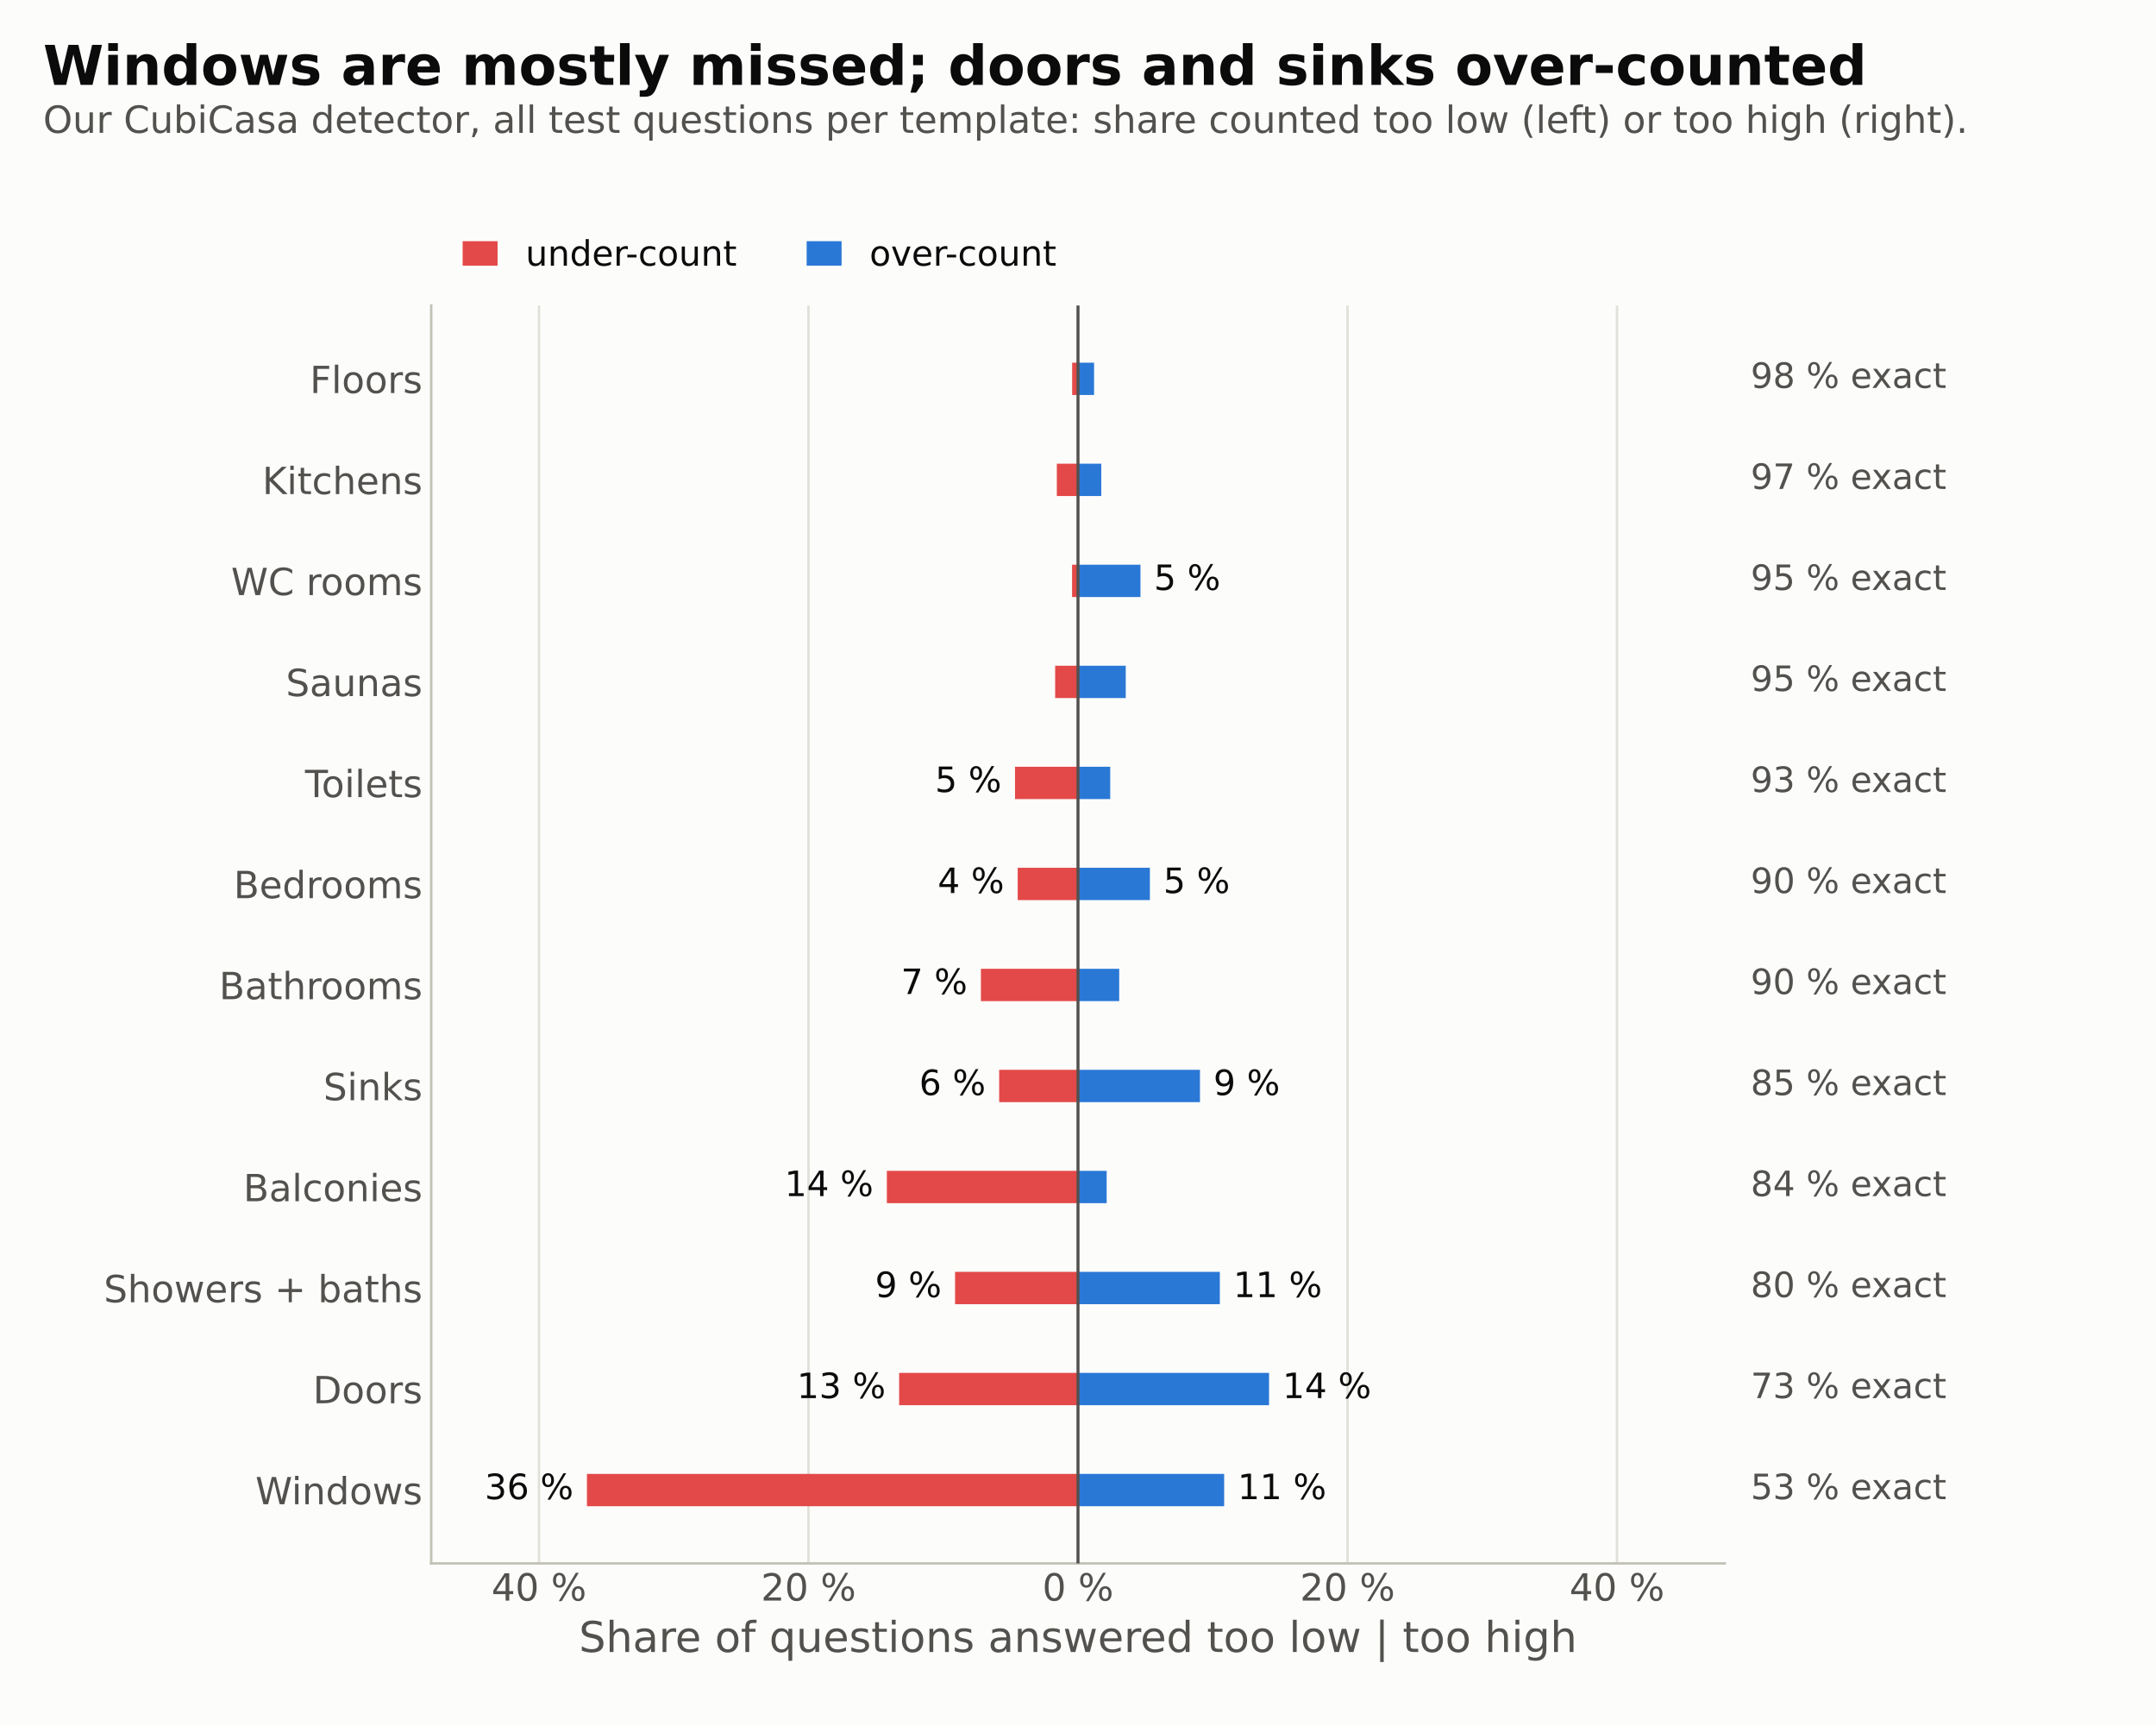
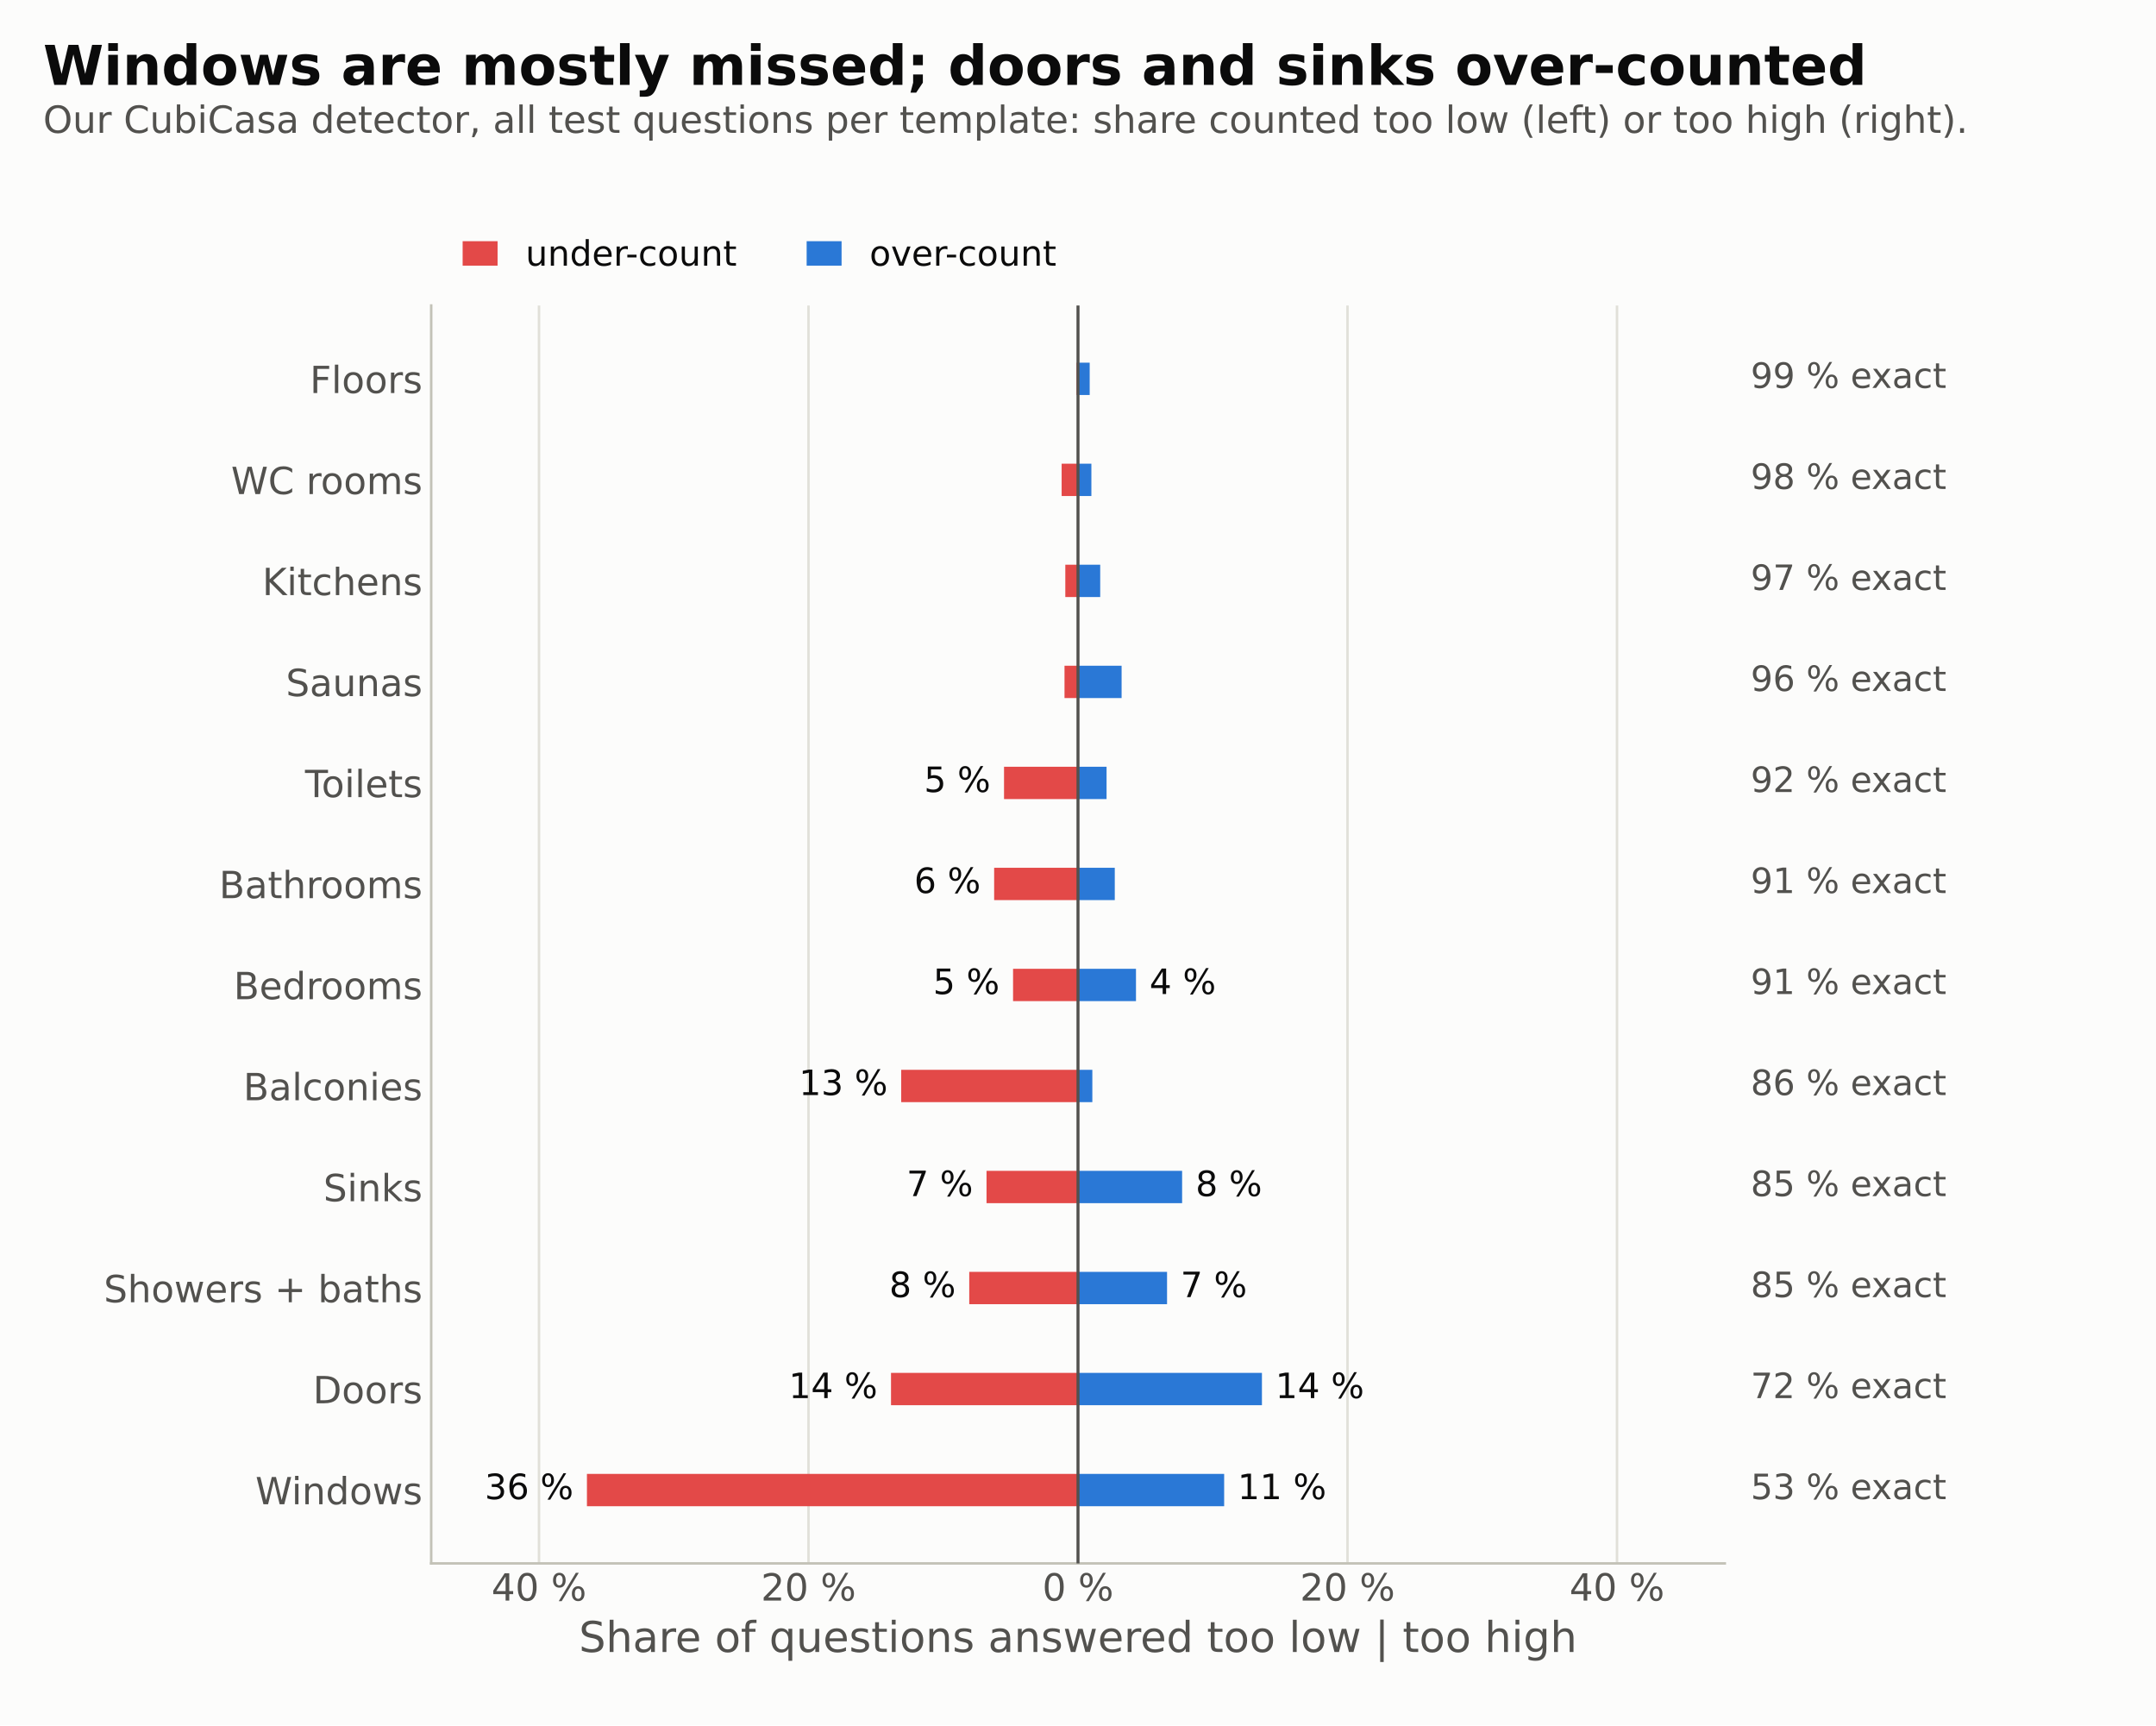
<svg xmlns="http://www.w3.org/2000/svg" width="864pt" height="691.2pt" viewBox="0 0 864 691.2" version="1.1">
  <defs>
    <style type="text/css">*{stroke-linejoin: round; stroke-linecap: butt}</style>
  </defs>
  <g id="figure_1">
    <g id="patch_1">
      <path d="M 0 691.2  L 864 691.2  L 864 0  L 0 0  z " style="fill: #fcfcfb" />
    </g>
    <g id="axes_1">
      <g id="patch_2">
        <path d="M 172.8 626.4  L 691.2 626.4  L 691.2 122.4  L 172.8 122.4  z " style="fill: #fcfcfb" />
      </g>
      <g id="matplotlib.axis_1">
        <g id="xtick_1">
          <g id="line2d_1">
-             <path d="M 216 626.4  L 216 122.4  " clip-path="url(#pb34dc5f597)" style="fill: none; stroke: #e1e0d9; stroke-linecap: square" />
+             <path d="M 216 626.4  L 216 122.4  " clip-path="url(#p02ef40ddb3)" style="fill: none; stroke: #e1e0d9; stroke-linecap: square" />
          </g>
          <g id="line2d_2" />
          <g id="text_1">
            <text style="font-size: 15px; font-family: 'DejaVu Sans'; text-anchor: middle; fill: #52514e" x="216" y="641.296" transform="rotate(-0 216 641.2965)">40 %</text>
          </g>
        </g>
        <g id="xtick_2">
          <g id="line2d_3">
-             <path d="M 324 626.4  L 324 122.4  " clip-path="url(#pb34dc5f597)" style="fill: none; stroke: #e1e0d9; stroke-linecap: square" />
+             <path d="M 324 626.4  L 324 122.4  " clip-path="url(#p02ef40ddb3)" style="fill: none; stroke: #e1e0d9; stroke-linecap: square" />
          </g>
          <g id="line2d_4" />
          <g id="text_2">
            <text style="font-size: 15px; font-family: 'DejaVu Sans'; text-anchor: middle; fill: #52514e" x="324" y="641.296" transform="rotate(-0 324 641.2965)">20 %</text>
          </g>
        </g>
        <g id="xtick_3">
          <g id="line2d_5">
-             <path d="M 432 626.4  L 432 122.4  " clip-path="url(#pb34dc5f597)" style="fill: none; stroke: #e1e0d9; stroke-linecap: square" />
+             <path d="M 432 626.4  L 432 122.4  " clip-path="url(#p02ef40ddb3)" style="fill: none; stroke: #e1e0d9; stroke-linecap: square" />
          </g>
          <g id="line2d_6" />
          <g id="text_3">
            <text style="font-size: 15px; font-family: 'DejaVu Sans'; text-anchor: middle; fill: #52514e" x="432" y="641.296" transform="rotate(-0 432 641.2965)">0 %</text>
          </g>
        </g>
        <g id="xtick_4">
          <g id="line2d_7">
-             <path d="M 540 626.4  L 540 122.4  " clip-path="url(#pb34dc5f597)" style="fill: none; stroke: #e1e0d9; stroke-linecap: square" />
+             <path d="M 540 626.4  L 540 122.4  " clip-path="url(#p02ef40ddb3)" style="fill: none; stroke: #e1e0d9; stroke-linecap: square" />
          </g>
          <g id="line2d_8" />
          <g id="text_4">
            <text style="font-size: 15px; font-family: 'DejaVu Sans'; text-anchor: middle; fill: #52514e" x="540" y="641.296" transform="rotate(-0 540 641.2965)">20 %</text>
          </g>
        </g>
        <g id="xtick_5">
          <g id="line2d_9">
-             <path d="M 648 626.4  L 648 122.4  " clip-path="url(#pb34dc5f597)" style="fill: none; stroke: #e1e0d9; stroke-linecap: square" />
+             <path d="M 648 626.4  L 648 122.4  " clip-path="url(#p02ef40ddb3)" style="fill: none; stroke: #e1e0d9; stroke-linecap: square" />
          </g>
          <g id="line2d_10" />
          <g id="text_5">
            <text style="font-size: 15px; font-family: 'DejaVu Sans'; text-anchor: middle; fill: #52514e" x="648" y="641.296" transform="rotate(-0 648 641.2965)">40 %</text>
          </g>
        </g>
        <g id="text_6">
          <text style="font-size: 17px; font-family: 'DejaVu Sans'; text-anchor: middle; fill: #52514e" x="432" y="661.892" transform="rotate(-0 432 661.8917)">Share of questions answered too low  |  too high</text>
        </g>
      </g>
      <g id="matplotlib.axis_2">
        <g id="ytick_1">
          <g id="line2d_11" />
          <g id="text_7">
            <text style="font-size: 15px; font-family: 'DejaVu Sans'; text-anchor: end; fill: #52514e" x="169.3" y="602.714" transform="rotate(-0 169.3 602.7137)">Windows</text>
          </g>
        </g>
        <g id="ytick_2">
          <g id="line2d_12" />
          <g id="text_8">
            <text style="font-size: 15px; font-family: 'DejaVu Sans'; text-anchor: end; fill: #52514e" x="169.3" y="562.238" transform="rotate(-0 169.3 562.2377)">Doors</text>
          </g>
        </g>
        <g id="ytick_3">
          <g id="line2d_13" />
          <g id="text_9">
            <text style="font-size: 15px; font-family: 'DejaVu Sans'; text-anchor: end; fill: #52514e" x="169.3" y="521.763" transform="rotate(-0 169.3 521.7628)">Showers + baths</text>
          </g>
        </g>
        <g id="ytick_4">
          <g id="line2d_14" />
          <g id="text_10">
-             <text style="font-size: 15px; font-family: 'DejaVu Sans'; text-anchor: end; fill: #52514e" x="169.3" y="481.287" transform="rotate(-0 169.3 481.2874)">Balconies</text>
+             <text style="font-size: 15px; font-family: 'DejaVu Sans'; text-anchor: end; fill: #52514e" x="169.3" y="481.287" transform="rotate(-0 169.3 481.2874)">Sinks</text>
          </g>
        </g>
        <g id="ytick_5">
          <g id="line2d_15" />
          <g id="text_11">
-             <text style="font-size: 15px; font-family: 'DejaVu Sans'; text-anchor: end; fill: #52514e" x="169.3" y="440.812" transform="rotate(-0 169.3 440.812)">Sinks</text>
+             <text style="font-size: 15px; font-family: 'DejaVu Sans'; text-anchor: end; fill: #52514e" x="169.3" y="440.812" transform="rotate(-0 169.3 440.812)">Balconies</text>
          </g>
        </g>
        <g id="ytick_6">
          <g id="line2d_16" />
          <g id="text_12">
-             <text style="font-size: 15px; font-family: 'DejaVu Sans'; text-anchor: end; fill: #52514e" x="169.3" y="400.337" transform="rotate(-0 169.3 400.3365)">Bathrooms</text>
+             <text style="font-size: 15px; font-family: 'DejaVu Sans'; text-anchor: end; fill: #52514e" x="169.3" y="400.337" transform="rotate(-0 169.3 400.3365)">Bedrooms</text>
          </g>
        </g>
        <g id="ytick_7">
          <g id="line2d_17" />
          <g id="text_13">
-             <text style="font-size: 15px; font-family: 'DejaVu Sans'; text-anchor: end; fill: #52514e" x="169.3" y="359.861" transform="rotate(-0 169.3 359.8611)">Bedrooms</text>
+             <text style="font-size: 15px; font-family: 'DejaVu Sans'; text-anchor: end; fill: #52514e" x="169.3" y="359.861" transform="rotate(-0 169.3 359.8611)">Bathrooms</text>
          </g>
        </g>
        <g id="ytick_8">
          <g id="line2d_18" />
          <g id="text_14">
            <text style="font-size: 15px; font-family: 'DejaVu Sans'; text-anchor: end; fill: #52514e" x="169.3" y="319.386" transform="rotate(-0 169.3 319.3857)">Toilets</text>
          </g>
        </g>
        <g id="ytick_9">
          <g id="line2d_19" />
          <g id="text_15">
            <text style="font-size: 15px; font-family: 'DejaVu Sans'; text-anchor: end; fill: #52514e" x="169.3" y="278.91" transform="rotate(-0 169.3 278.9097)">Saunas</text>
          </g>
        </g>
        <g id="ytick_10">
          <g id="line2d_20" />
          <g id="text_16">
-             <text style="font-size: 15px; font-family: 'DejaVu Sans'; text-anchor: end; fill: #52514e" x="169.3" y="238.434" transform="rotate(-0 169.3 238.4343)">WC rooms</text>
+             <text style="font-size: 15px; font-family: 'DejaVu Sans'; text-anchor: end; fill: #52514e" x="169.3" y="238.435" transform="rotate(-0 169.3 238.4348)">Kitchens</text>
          </g>
        </g>
        <g id="ytick_11">
          <g id="line2d_21" />
          <g id="text_17">
-             <text style="font-size: 15px; font-family: 'DejaVu Sans'; text-anchor: end; fill: #52514e" x="169.3" y="197.959" transform="rotate(-0 169.3 197.9594)">Kitchens</text>
+             <text style="font-size: 15px; font-family: 'DejaVu Sans'; text-anchor: end; fill: #52514e" x="169.3" y="197.959" transform="rotate(-0 169.3 197.9588)">WC rooms</text>
          </g>
        </g>
        <g id="ytick_12">
          <g id="line2d_22" />
          <g id="text_18">
            <text style="font-size: 15px; font-family: 'DejaVu Sans'; text-anchor: end; fill: #52514e" x="169.3" y="157.484" transform="rotate(-0 169.3 157.484)">Floors</text>
          </g>
        </g>
      </g>
      <g id="patch_3">
        <path d="M 172.8 626.4  L 172.8 122.4  " style="fill: none; stroke: #c3c2b7; stroke-linejoin: miter; stroke-linecap: square" />
      </g>
      <g id="patch_4">
        <path d="M 172.8 626.4  L 691.2 626.4  " style="fill: none; stroke: #c3c2b7; stroke-linejoin: miter; stroke-linecap: square" />
      </g>
      <g id="patch_5">
-         <path d="M 432 603.491  L 235.21 603.491  L 235.21 590.539  L 432 590.539  z " clip-path="url(#pb34dc5f597)" style="fill: #e34948" />
+         <path d="M 432 603.491  L 235.21 603.491  L 235.21 590.539  L 432 590.539  z " clip-path="url(#p02ef40ddb3)" style="fill: #e34948" />
      </g>
      <g id="patch_6">
-         <path d="M 432 603.491  L 490.568 603.491  L 490.568 590.539  L 432 590.539  z " clip-path="url(#pb34dc5f597)" style="fill: #2a78d6" />
+         <path d="M 432 603.491  L 490.568 603.491  L 490.568 590.539  L 432 590.539  z " clip-path="url(#p02ef40ddb3)" style="fill: #2a78d6" />
      </g>
      <g id="text_19">
        <text style="font-size: 14px; font-family: 'DejaVu Sans'; text-anchor: end; fill: #0b0b0b" x="229.81" y="600.652" transform="rotate(-0 229.8104 600.6516)">36 %</text>
      </g>
      <g id="text_20">
        <text style="font-size: 14px; font-family: 'DejaVu Sans'; text-anchor: start; fill: #0b0b0b" x="495.968" y="600.652" transform="rotate(-0 495.9683 600.6516)">11 %</text>
      </g>
      <g id="text_21">
        <text style="font-size: 14px; font-family: 'DejaVu Sans'; text-anchor: start; fill: #52514e" x="701.568" y="600.652" transform="rotate(-0 701.568 600.6516)">53 % exact</text>
      </g>
      <g id="patch_7">
-         <path d="M 432 563.015  L 360.326 563.015  L 360.326 550.063  L 432 550.063  z " clip-path="url(#pb34dc5f597)" style="fill: #e34948" />
+         <path d="M 432 563.015  L 357.068 563.015  L 357.068 550.063  L 432 550.063  z " clip-path="url(#p02ef40ddb3)" style="fill: #e34948" />
      </g>
      <g id="patch_8">
-         <path d="M 432 563.015  L 508.561 563.015  L 508.561 550.063  L 432 550.063  z " clip-path="url(#pb34dc5f597)" style="fill: #2a78d6" />
+         <path d="M 432 563.015  L 505.71 563.015  L 505.71 550.063  L 432 550.063  z " clip-path="url(#p02ef40ddb3)" style="fill: #2a78d6" />
      </g>
      <g id="text_22">
-         <text style="font-size: 14px; font-family: 'DejaVu Sans'; text-anchor: end; fill: #0b0b0b" x="354.926" y="560.176" transform="rotate(-0 354.9258 560.1761)">13 %</text>
+         <text style="font-size: 14px; font-family: 'DejaVu Sans'; text-anchor: end; fill: #0b0b0b" x="351.668" y="560.176" transform="rotate(-0 351.6679 560.1761)">14 %</text>
      </g>
      <g id="text_23">
-         <text style="font-size: 14px; font-family: 'DejaVu Sans'; text-anchor: start; fill: #0b0b0b" x="513.961" y="560.176" transform="rotate(-0 513.9611 560.1761)">14 %</text>
+         <text style="font-size: 14px; font-family: 'DejaVu Sans'; text-anchor: start; fill: #0b0b0b" x="511.11" y="560.176" transform="rotate(-0 511.1104 560.1761)">14 %</text>
      </g>
      <g id="text_24">
-         <text style="font-size: 14px; font-family: 'DejaVu Sans'; text-anchor: start; fill: #52514e" x="701.568" y="560.176" transform="rotate(-0 701.568 560.1761)">73 % exact</text>
+         <text style="font-size: 14px; font-family: 'DejaVu Sans'; text-anchor: start; fill: #52514e" x="701.568" y="560.176" transform="rotate(-0 701.568 560.1761)">72 % exact</text>
      </g>
      <g id="patch_9">
-         <path d="M 432 522.54  L 382.737 522.54  L 382.737 509.588  L 432 509.588  z " clip-path="url(#pb34dc5f597)" style="fill: #e34948" />
+         <path d="M 432 522.54  L 388.421 522.54  L 388.421 509.588  L 432 509.588  z " clip-path="url(#p02ef40ddb3)" style="fill: #e34948" />
      </g>
      <g id="patch_10">
-         <path d="M 432 522.54  L 488.842 522.54  L 488.842 509.588  L 432 509.588  z " clip-path="url(#pb34dc5f597)" style="fill: #2a78d6" />
+         <path d="M 432 522.54  L 467.684 522.54  L 467.684 509.588  L 432 509.588  z " clip-path="url(#p02ef40ddb3)" style="fill: #2a78d6" />
      </g>
      <g id="text_25">
-         <text style="font-size: 14px; font-family: 'DejaVu Sans'; text-anchor: end; fill: #0b0b0b" x="377.337" y="519.701" transform="rotate(-0 377.3368 519.7007)">9 %</text>
+         <text style="font-size: 14px; font-family: 'DejaVu Sans'; text-anchor: end; fill: #0b0b0b" x="383.021" y="519.701" transform="rotate(-0 383.0211 519.7007)">8 %</text>
      </g>
      <g id="text_26">
-         <text style="font-size: 14px; font-family: 'DejaVu Sans'; text-anchor: start; fill: #0b0b0b" x="494.242" y="519.701" transform="rotate(-0 494.2421 519.7007)">11 %</text>
+         <text style="font-size: 14px; font-family: 'DejaVu Sans'; text-anchor: start; fill: #0b0b0b" x="473.084" y="519.701" transform="rotate(-0 473.0842 519.7007)">7 %</text>
      </g>
      <g id="text_27">
-         <text style="font-size: 14px; font-family: 'DejaVu Sans'; text-anchor: start; fill: #52514e" x="701.568" y="519.701" transform="rotate(-0 701.568 519.7007)">80 % exact</text>
+         <text style="font-size: 14px; font-family: 'DejaVu Sans'; text-anchor: start; fill: #52514e" x="701.568" y="519.701" transform="rotate(-0 701.568 519.7007)">85 % exact</text>
      </g>
      <g id="patch_11">
-         <path d="M 432 482.065  L 355.404 482.065  L 355.404 469.112  L 432 469.112  z " clip-path="url(#pb34dc5f597)" style="fill: #e34948" />
+         <path d="M 432 482.065  L 395.344 482.065  L 395.344 469.112  L 432 469.112  z " clip-path="url(#p02ef40ddb3)" style="fill: #e34948" />
      </g>
      <g id="patch_12">
-         <path d="M 432 482.065  L 443.489 482.065  L 443.489 469.112  L 432 469.112  z " clip-path="url(#pb34dc5f597)" style="fill: #2a78d6" />
+         <path d="M 432 482.065  L 473.722 482.065  L 473.722 469.112  L 432 469.112  z " clip-path="url(#p02ef40ddb3)" style="fill: #2a78d6" />
      </g>
      <g id="text_28">
-         <text style="font-size: 14px; font-family: 'DejaVu Sans'; text-anchor: end; fill: #0b0b0b" x="350.004" y="479.225" transform="rotate(-0 350.0043 479.2253)">14 %</text>
+         <text style="font-size: 14px; font-family: 'DejaVu Sans'; text-anchor: end; fill: #0b0b0b" x="389.944" y="479.225" transform="rotate(-0 389.9444 479.2253)">7 %</text>
      </g>
      <g id="text_29">
-         <text style="font-size: 14px; font-family: 'DejaVu Sans'; text-anchor: start; fill: #52514e" x="701.568" y="479.225" transform="rotate(-0 701.568 479.2253)">84 % exact</text>
+         <text style="font-size: 14px; font-family: 'DejaVu Sans'; text-anchor: start; fill: #0b0b0b" x="479.122" y="479.225" transform="rotate(-0 479.1219 479.2253)">8 %</text>
+       </g>
+       <g id="text_30">
+         <text style="font-size: 14px; font-family: 'DejaVu Sans'; text-anchor: start; fill: #52514e" x="701.568" y="479.225" transform="rotate(-0 701.568 479.2253)">85 % exact</text>
      </g>
      <g id="patch_13">
-         <path d="M 432 441.589  L 400.411 441.589  L 400.411 428.637  L 432 428.637  z " clip-path="url(#pb34dc5f597)" style="fill: #e34948" />
+         <path d="M 432 441.589  L 361.149 441.589  L 361.149 428.637  L 432 428.637  z " clip-path="url(#p02ef40ddb3)" style="fill: #e34948" />
      </g>
      <g id="patch_14">
-         <path d="M 432 441.589  L 480.874 441.589  L 480.874 428.637  L 432 428.637  z " clip-path="url(#pb34dc5f597)" style="fill: #2a78d6" />
-       </g>
-       <g id="text_30">
-         <text style="font-size: 14px; font-family: 'DejaVu Sans'; text-anchor: end; fill: #0b0b0b" x="395.011" y="438.75" transform="rotate(-0 395.0106 438.7499)">6 %</text>
+         <path d="M 432 441.589  L 437.745 441.589  L 437.745 428.637  L 432 428.637  z " clip-path="url(#p02ef40ddb3)" style="fill: #2a78d6" />
      </g>
      <g id="text_31">
-         <text style="font-size: 14px; font-family: 'DejaVu Sans'; text-anchor: start; fill: #0b0b0b" x="486.274" y="438.75" transform="rotate(-0 486.2742 438.7499)">9 %</text>
+         <text style="font-size: 14px; font-family: 'DejaVu Sans'; text-anchor: end; fill: #0b0b0b" x="355.749" y="438.75" transform="rotate(-0 355.7489 438.7499)">13 %</text>
      </g>
      <g id="text_32">
-         <text style="font-size: 14px; font-family: 'DejaVu Sans'; text-anchor: start; fill: #52514e" x="701.568" y="438.75" transform="rotate(-0 701.568 438.7499)">85 % exact</text>
+         <text style="font-size: 14px; font-family: 'DejaVu Sans'; text-anchor: start; fill: #52514e" x="701.568" y="438.75" transform="rotate(-0 701.568 438.7499)">86 % exact</text>
      </g>
      <g id="patch_15">
-         <path d="M 432 401.114  L 393.092 401.114  L 393.092 388.162  L 432 388.162  z " clip-path="url(#pb34dc5f597)" style="fill: #e34948" />
+         <path d="M 432 401.114  L 405.976 401.114  L 405.976 388.162  L 432 388.162  z " clip-path="url(#p02ef40ddb3)" style="fill: #e34948" />
      </g>
      <g id="patch_16">
-         <path d="M 432 401.114  L 448.507 401.114  L 448.507 388.162  L 432 388.162  z " clip-path="url(#pb34dc5f597)" style="fill: #2a78d6" />
+         <path d="M 432 401.114  L 455.236 401.114  L 455.236 388.162  L 432 388.162  z " clip-path="url(#p02ef40ddb3)" style="fill: #2a78d6" />
      </g>
      <g id="text_33">
-         <text style="font-size: 14px; font-family: 'DejaVu Sans'; text-anchor: end; fill: #0b0b0b" x="387.692" y="398.274" transform="rotate(-0 387.6917 398.2744)">7 %</text>
+         <text style="font-size: 14px; font-family: 'DejaVu Sans'; text-anchor: end; fill: #0b0b0b" x="400.576" y="398.274" transform="rotate(-0 400.5759 398.2744)">5 %</text>
      </g>
      <g id="text_34">
-         <text style="font-size: 14px; font-family: 'DejaVu Sans'; text-anchor: start; fill: #52514e" x="701.568" y="398.274" transform="rotate(-0 701.568 398.2744)">90 % exact</text>
+         <text style="font-size: 14px; font-family: 'DejaVu Sans'; text-anchor: start; fill: #0b0b0b" x="460.636" y="398.274" transform="rotate(-0 460.6358 398.2744)">4 %</text>
+       </g>
+       <g id="text_35">
+         <text style="font-size: 14px; font-family: 'DejaVu Sans'; text-anchor: start; fill: #52514e" x="701.568" y="398.274" transform="rotate(-0 701.568 398.2744)">91 % exact</text>
      </g>
      <g id="patch_17">
-         <path d="M 432 360.638  L 407.835 360.638  L 407.835 347.686  L 432 347.686  z " clip-path="url(#pb34dc5f597)" style="fill: #e34948" />
+         <path d="M 432 360.638  L 398.397 360.638  L 398.397 347.686  L 432 347.686  z " clip-path="url(#p02ef40ddb3)" style="fill: #e34948" />
      </g>
      <g id="patch_18">
-         <path d="M 432 360.638  L 460.812 360.638  L 460.812 347.686  L 432 347.686  z " clip-path="url(#pb34dc5f597)" style="fill: #2a78d6" />
-       </g>
-       <g id="text_35">
-         <text style="font-size: 14px; font-family: 'DejaVu Sans'; text-anchor: end; fill: #0b0b0b" x="402.435" y="357.799" transform="rotate(-0 402.4348 357.799)">4 %</text>
+         <path d="M 432 360.638  L 446.738 360.638  L 446.738 347.686  L 432 347.686  z " clip-path="url(#p02ef40ddb3)" style="fill: #2a78d6" />
      </g>
      <g id="text_36">
-         <text style="font-size: 14px; font-family: 'DejaVu Sans'; text-anchor: start; fill: #0b0b0b" x="466.212" y="357.799" transform="rotate(-0 466.2124 357.799)">5 %</text>
+         <text style="font-size: 14px; font-family: 'DejaVu Sans'; text-anchor: end; fill: #0b0b0b" x="392.997" y="357.799" transform="rotate(-0 392.9974 357.799)">6 %</text>
      </g>
      <g id="text_37">
-         <text style="font-size: 14px; font-family: 'DejaVu Sans'; text-anchor: start; fill: #52514e" x="701.568" y="357.799" transform="rotate(-0 701.568 357.799)">90 % exact</text>
+         <text style="font-size: 14px; font-family: 'DejaVu Sans'; text-anchor: start; fill: #52514e" x="701.568" y="357.799" transform="rotate(-0 701.568 357.799)">91 % exact</text>
      </g>
      <g id="patch_19">
-         <path d="M 432 320.163  L 406.761 320.163  L 406.761 307.211  L 432 307.211  z " clip-path="url(#pb34dc5f597)" style="fill: #e34948" />
+         <path d="M 432 320.163  L 402.359 320.163  L 402.359 307.211  L 432 307.211  z " clip-path="url(#p02ef40ddb3)" style="fill: #e34948" />
      </g>
      <g id="patch_20">
-         <path d="M 432 320.163  L 444.913 320.163  L 444.913 307.211  L 432 307.211  z " clip-path="url(#pb34dc5f597)" style="fill: #2a78d6" />
+         <path d="M 432 320.163  L 443.446 320.163  L 443.446 307.211  L 432 307.211  z " clip-path="url(#p02ef40ddb3)" style="fill: #2a78d6" />
      </g>
      <g id="text_38">
-         <text style="font-size: 14px; font-family: 'DejaVu Sans'; text-anchor: end; fill: #0b0b0b" x="401.361" y="317.324" transform="rotate(-0 401.3609 317.3236)">5 %</text>
+         <text style="font-size: 14px; font-family: 'DejaVu Sans'; text-anchor: end; fill: #0b0b0b" x="396.959" y="317.324" transform="rotate(-0 396.9587 317.3236)">5 %</text>
      </g>
      <g id="text_39">
-         <text style="font-size: 14px; font-family: 'DejaVu Sans'; text-anchor: start; fill: #52514e" x="701.568" y="317.324" transform="rotate(-0 701.568 317.3236)">93 % exact</text>
+         <text style="font-size: 14px; font-family: 'DejaVu Sans'; text-anchor: start; fill: #52514e" x="701.568" y="317.324" transform="rotate(-0 701.568 317.3236)">92 % exact</text>
      </g>
      <g id="patch_21">
-         <path d="M 432 279.688  L 422.847 279.688  L 422.847 266.735  L 432 266.735  z " clip-path="url(#pb34dc5f597)" style="fill: #e34948" />
+         <path d="M 432 279.688  L 426.592 279.688  L 426.592 266.735  L 432 266.735  z " clip-path="url(#p02ef40ddb3)" style="fill: #e34948" />
      </g>
      <g id="patch_22">
-         <path d="M 432 279.688  L 451.137 279.688  L 451.137 266.735  L 432 266.735  z " clip-path="url(#pb34dc5f597)" style="fill: #2a78d6" />
+         <path d="M 432 279.688  L 449.473 279.688  L 449.473 266.735  L 432 266.735  z " clip-path="url(#p02ef40ddb3)" style="fill: #2a78d6" />
      </g>
      <g id="text_40">
-         <text style="font-size: 14px; font-family: 'DejaVu Sans'; text-anchor: start; fill: #52514e" x="701.568" y="276.848" transform="rotate(-0 701.568 276.8482)">95 % exact</text>
+         <text style="font-size: 14px; font-family: 'DejaVu Sans'; text-anchor: start; fill: #52514e" x="701.568" y="276.848" transform="rotate(-0 701.568 276.8482)">96 % exact</text>
      </g>
      <g id="patch_23">
-         <path d="M 432 239.212  L 429.616 239.212  L 429.616 226.26  L 432 226.26  z " clip-path="url(#pb34dc5f597)" style="fill: #e34948" />
+         <path d="M 432 239.212  L 426.914 239.212  L 426.914 226.26  L 432 226.26  z " clip-path="url(#p02ef40ddb3)" style="fill: #e34948" />
      </g>
      <g id="patch_24">
-         <path d="M 432 239.212  L 457.033 239.212  L 457.033 226.26  L 432 226.26  z " clip-path="url(#pb34dc5f597)" style="fill: #2a78d6" />
+         <path d="M 432 239.212  L 440.901 239.212  L 440.901 226.26  L 432 226.26  z " clip-path="url(#p02ef40ddb3)" style="fill: #2a78d6" />
      </g>
      <g id="text_41">
-         <text style="font-size: 14px; font-family: 'DejaVu Sans'; text-anchor: start; fill: #0b0b0b" x="462.433" y="236.373" transform="rotate(-0 462.4331 236.3727)">5 %</text>
+         <text style="font-size: 14px; font-family: 'DejaVu Sans'; text-anchor: start; fill: #52514e" x="701.568" y="236.373" transform="rotate(-0 701.568 236.3727)">97 % exact</text>
+       </g>
+       <g id="patch_25">
+         <path d="M 432 198.737  L 425.444 198.737  L 425.444 185.785  L 432 185.785  z " clip-path="url(#p02ef40ddb3)" style="fill: #e34948" />
+       </g>
+       <g id="patch_26">
+         <path d="M 432 198.737  L 437.364 198.737  L 437.364 185.785  L 432 185.785  z " clip-path="url(#p02ef40ddb3)" style="fill: #2a78d6" />
      </g>
      <g id="text_42">
-         <text style="font-size: 14px; font-family: 'DejaVu Sans'; text-anchor: start; fill: #52514e" x="701.568" y="236.373" transform="rotate(-0 701.568 236.3727)">95 % exact</text>
-       </g>
-       <g id="patch_25">
-         <path d="M 432 198.737  L 423.523 198.737  L 423.523 185.785  L 432 185.785  z " clip-path="url(#pb34dc5f597)" style="fill: #e34948" />
-       </g>
-       <g id="patch_26">
-         <path d="M 432 198.737  L 441.325 198.737  L 441.325 185.785  L 432 185.785  z " clip-path="url(#pb34dc5f597)" style="fill: #2a78d6" />
+         <text style="font-size: 14px; font-family: 'DejaVu Sans'; text-anchor: start; fill: #52514e" x="701.568" y="195.897" transform="rotate(-0 701.568 195.8973)">98 % exact</text>
+       </g>
+       <g id="patch_27">
+         <path d="M 432 158.261  L 431.414 158.261  L 431.414 145.309  L 432 145.309  z " clip-path="url(#p02ef40ddb3)" style="fill: #e34948" />
+       </g>
+       <g id="patch_28">
+         <path d="M 432 158.261  L 436.685 158.261  L 436.685 145.309  L 432 145.309  z " clip-path="url(#p02ef40ddb3)" style="fill: #2a78d6" />
      </g>
      <g id="text_43">
-         <text style="font-size: 14px; font-family: 'DejaVu Sans'; text-anchor: start; fill: #52514e" x="701.568" y="195.897" transform="rotate(-0 701.568 195.8973)">97 % exact</text>
-       </g>
-       <g id="patch_27">
-         <path d="M 432 158.261  L 429.657 158.261  L 429.657 145.309  L 432 145.309  z " clip-path="url(#pb34dc5f597)" style="fill: #e34948" />
-       </g>
-       <g id="patch_28">
-         <path d="M 432 158.261  L 438.443 158.261  L 438.443 145.309  L 432 145.309  z " clip-path="url(#pb34dc5f597)" style="fill: #2a78d6" />
-       </g>
-       <g id="text_44">
-         <text style="font-size: 14px; font-family: 'DejaVu Sans'; text-anchor: start; fill: #52514e" x="701.568" y="155.422" transform="rotate(-0 701.568 155.4219)">98 % exact</text>
+         <text style="font-size: 14px; font-family: 'DejaVu Sans'; text-anchor: start; fill: #52514e" x="701.568" y="155.422" transform="rotate(-0 701.568 155.4219)">99 % exact</text>
      </g>
      <g id="line2d_23">
-         <path d="M 432 626.4  L 432 122.4  " clip-path="url(#pb34dc5f597)" style="fill: none; stroke: #52514e; stroke-width: 1.2; stroke-linecap: square" />
+         <path d="M 432 626.4  L 432 122.4  " clip-path="url(#p02ef40ddb3)" style="fill: none; stroke: #52514e; stroke-width: 1.2; stroke-linecap: square" />
      </g>
      <g id="legend_1">
        <g id="patch_29">
          <path d="M 185.4 106.437  L 199.4 106.437  L 199.4 96.637  L 185.4 96.637  z " style="fill: #e34948" />
        </g>
-         <g id="text_45">
+         <g id="text_44">
          <text style="font-size: 14px; font-family: 'DejaVu Sans'; text-anchor: start; fill: #0b0b0b" x="210.6" y="106.437" transform="rotate(-0 210.6 106.4367)">under-count</text>
        </g>
        <g id="patch_30">
          <path d="M 323.256 106.437  L 337.256 106.437  L 337.256 96.637  L 323.256 96.637  z " style="fill: #2a78d6" />
        </g>
-         <g id="text_46">
+         <g id="text_45">
          <text style="font-size: 14px; font-family: 'DejaVu Sans'; text-anchor: start; fill: #0b0b0b" x="348.456" y="106.437" transform="rotate(-0 348.4563 106.4367)">over-count</text>
        </g>
      </g>
+     </g>
+     <g id="text_46">
+       <text style="font-weight: 700; font-size: 22px; font-family: 'DejaVu Sans'; text-anchor: start; fill: #0b0b0b" x="17.28" y="33.997" transform="rotate(-0 17.28 33.99656)">Windows are mostly missed; doors and sinks over-counted</text>
    </g>
    <g id="text_47">
-       <text style="font-weight: 700; font-size: 22px; font-family: 'DejaVu Sans'; text-anchor: start; fill: #0b0b0b" x="17.28" y="33.997" transform="rotate(-0 17.28 33.99656)">Windows are mostly missed; doors and sinks over-counted</text>
-     </g>
-     <g id="text_48">
      <text style="font-size: 15px; font-family: 'DejaVu Sans'; text-anchor: start; fill: #52514e" x="17.28" y="53.23" transform="rotate(-0 17.28 53.22966)">Our CubiCasa detector, all test questions per template: share counted too low (left) or too high (right).</text>
    </g>
  </g>
  <defs>
-     <clipPath id="pb34dc5f597">
+     <clipPath id="p02ef40ddb3">
      <rect x="172.8" y="122.4" width="518.4" height="504" />
    </clipPath>
  </defs>
</svg>
